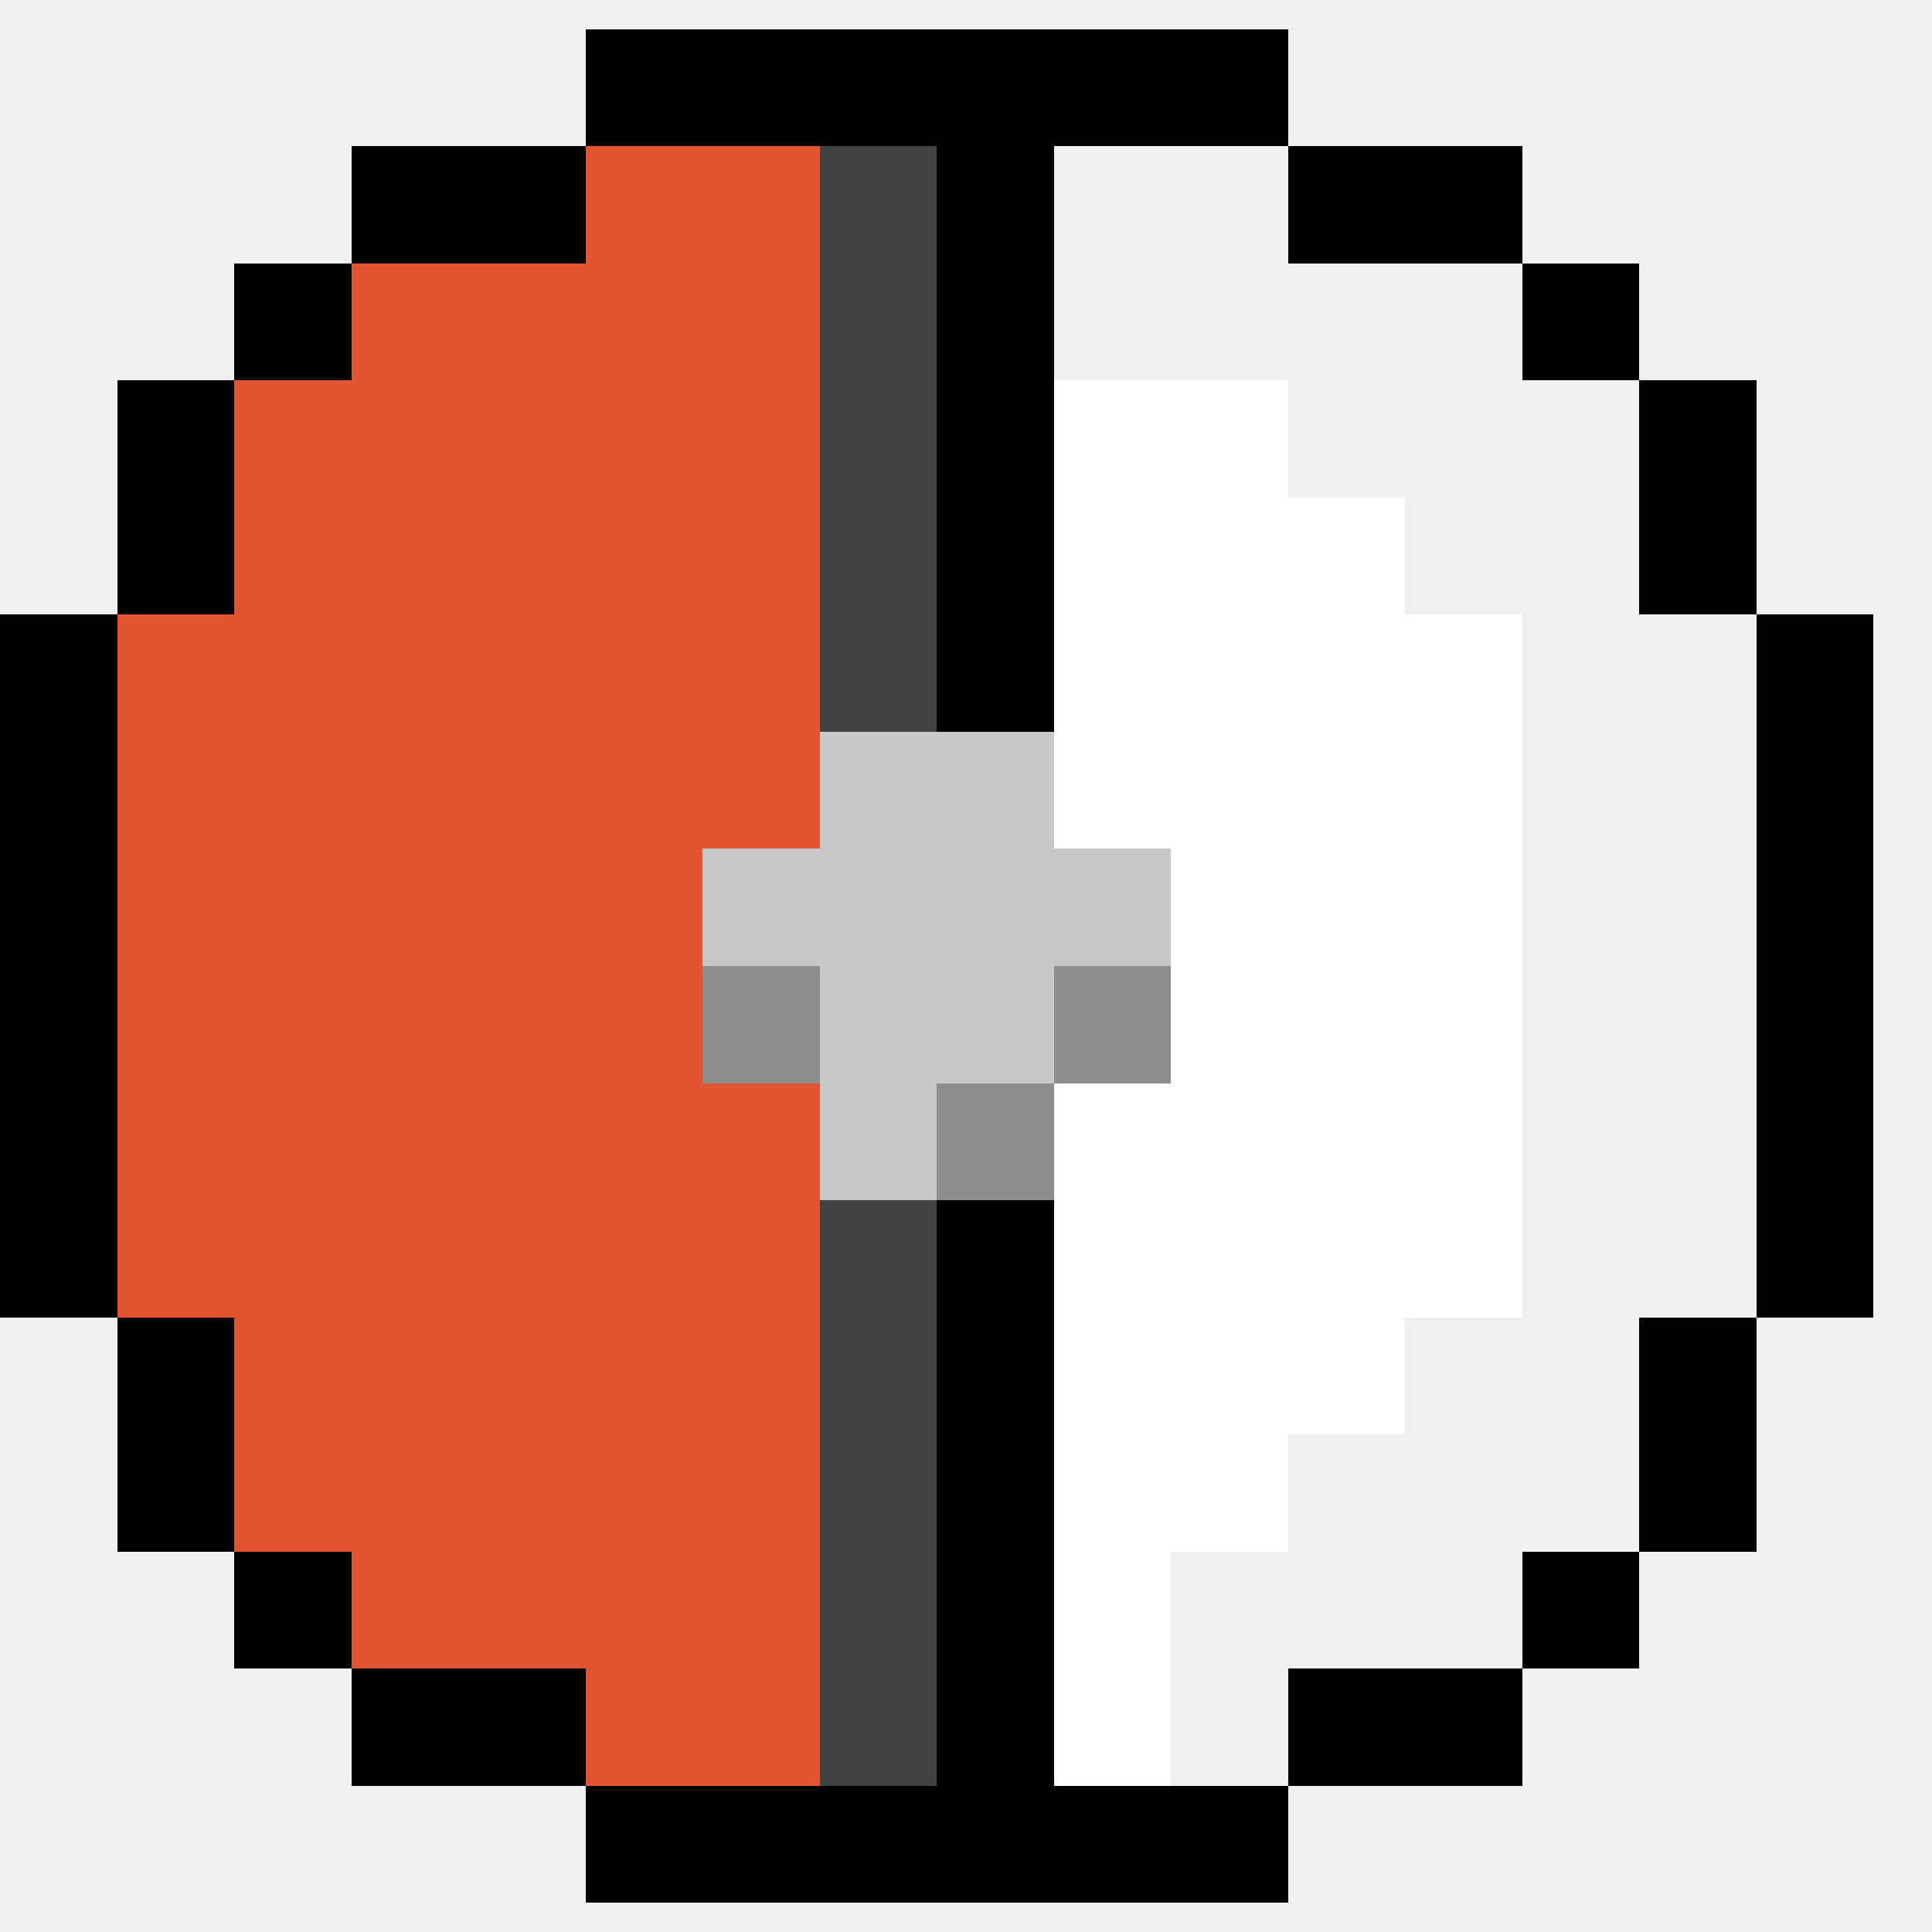
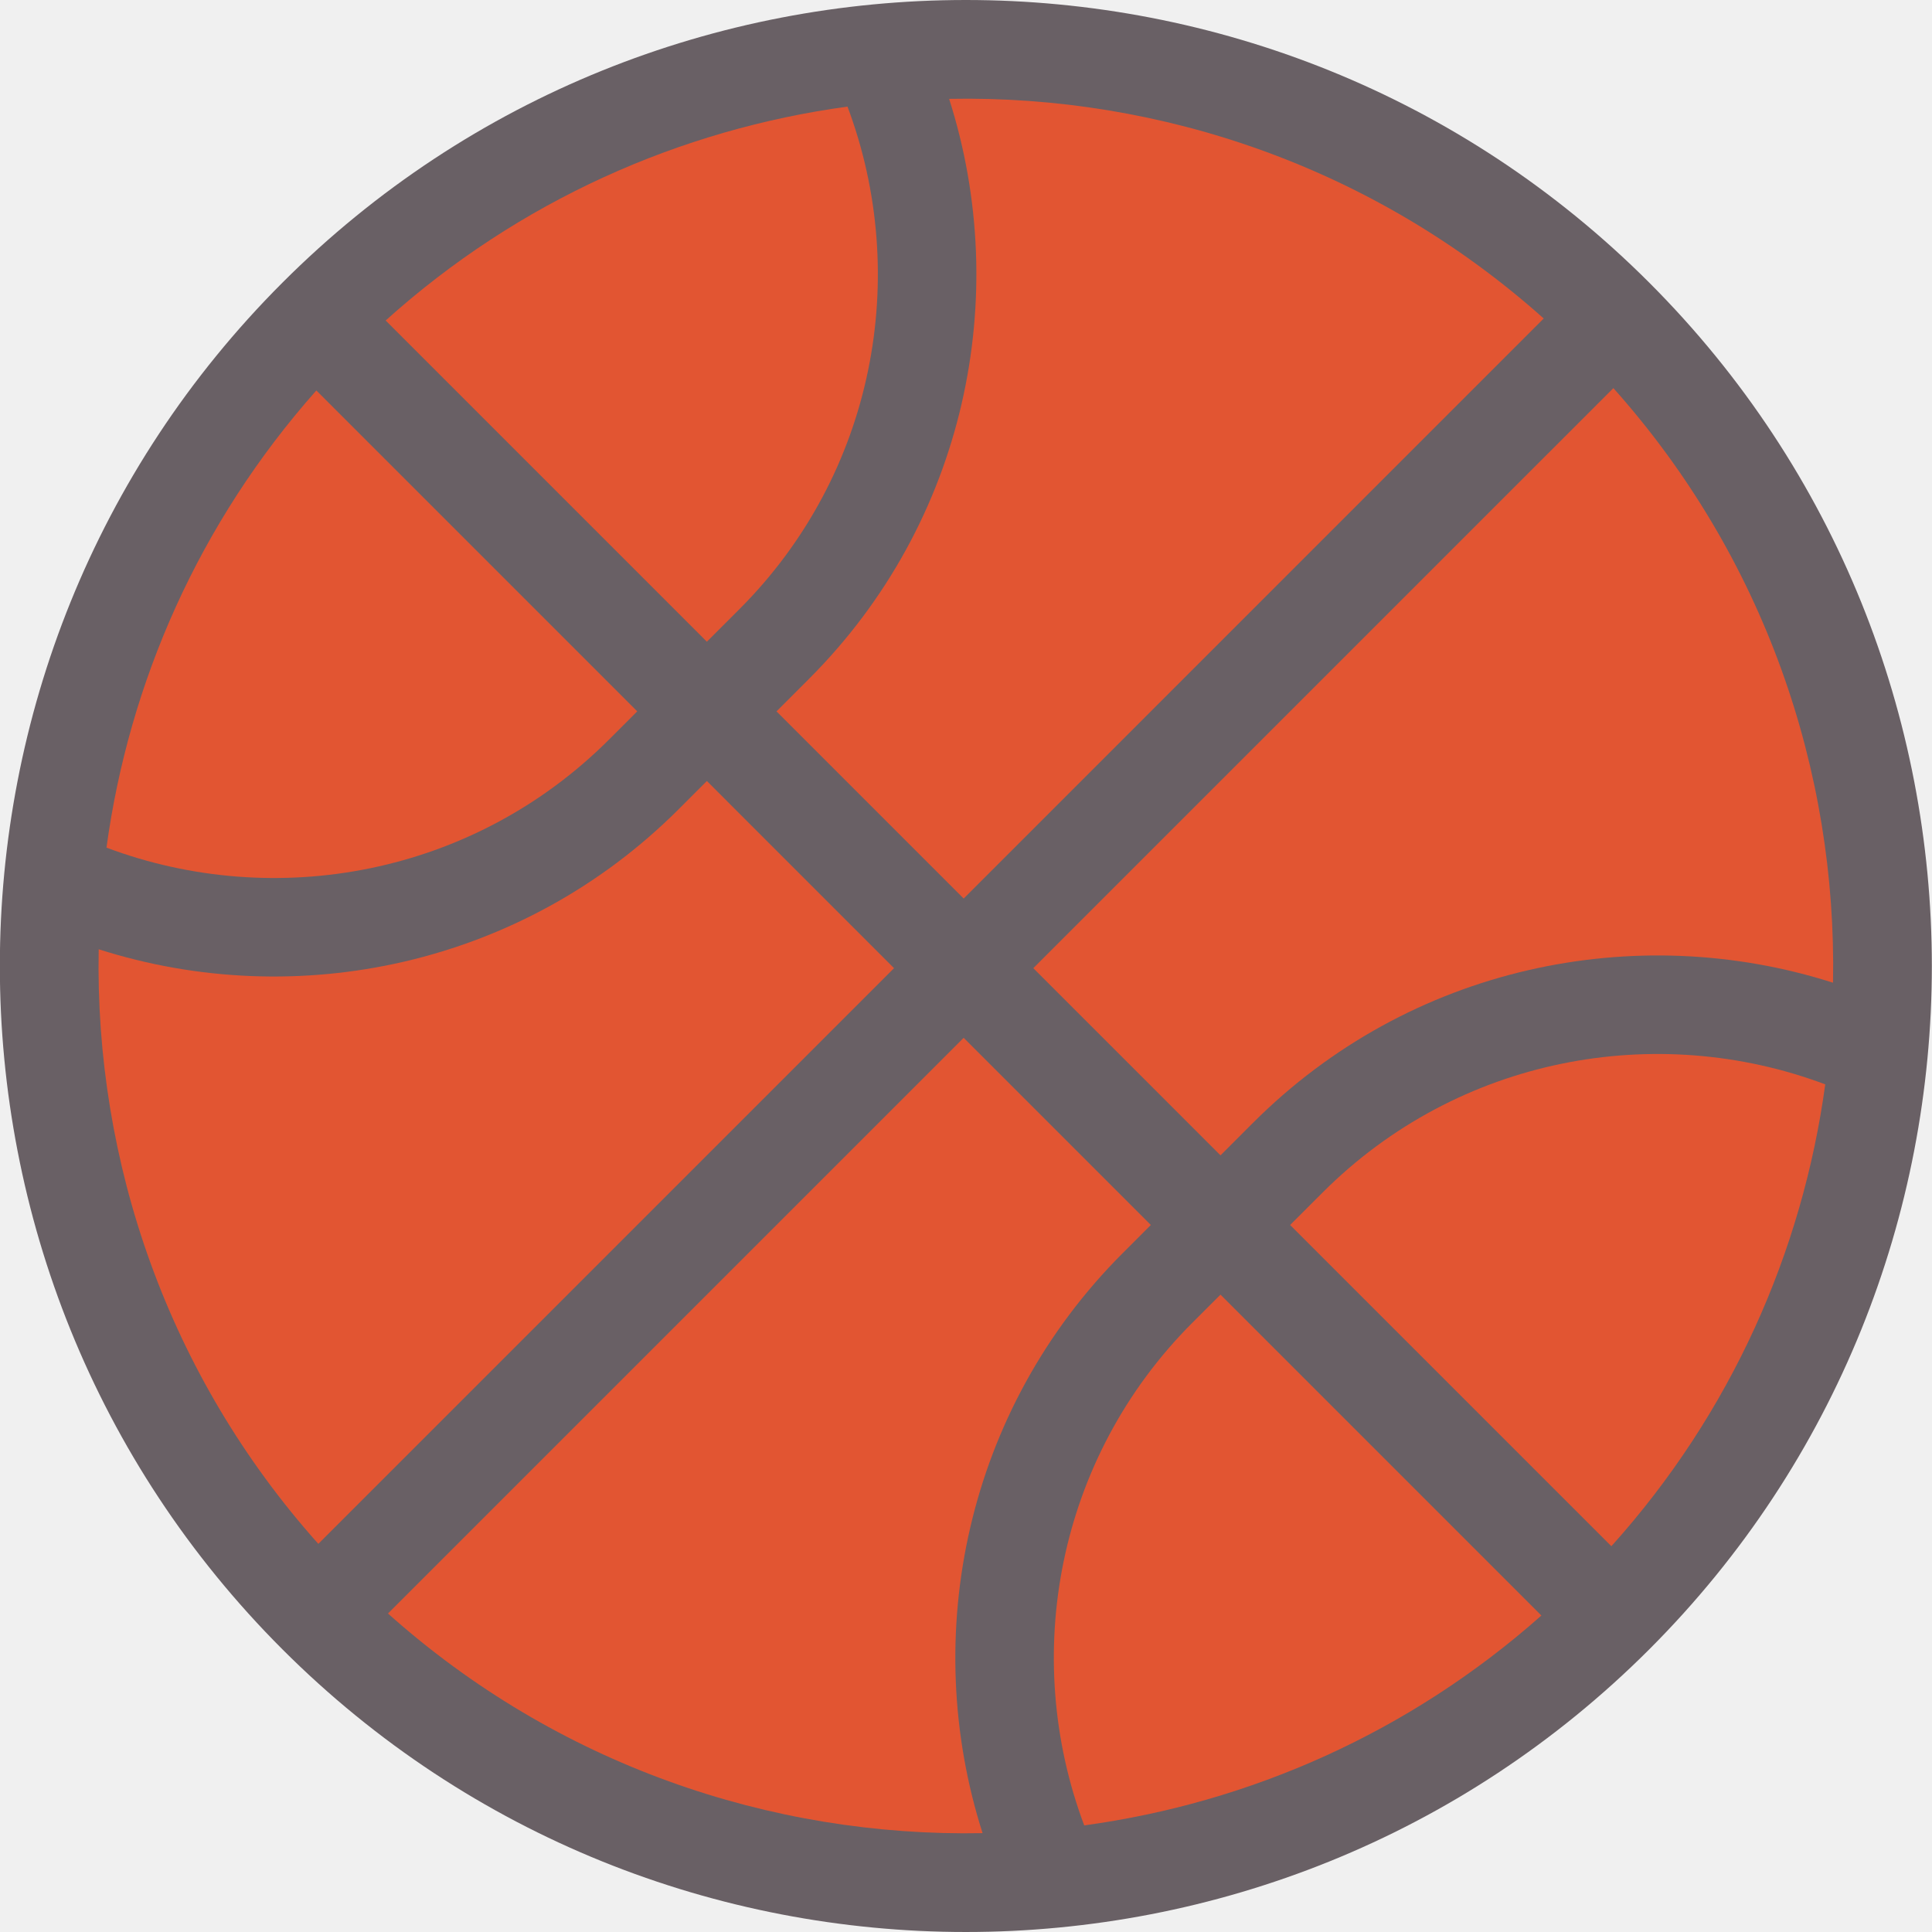
- <svg xmlns="http://www.w3.org/2000/svg" shape-rendering="crispEdges" viewBox="0 -0.5 16.5 16" width="16" height="16">
-   <path stroke="#000000" d="M5,0h6M3,1h2M8,1h1M11,1h2M2,2h1M8,2h1M13,2h1M1,3h1M8,3h1M14,3h1M1,4h1M8,4h1M14,4h1M0,5h1M8,5h1M15,5h1M0,6h1M15,6h1M0,7h1M15,7h1M0,8h1M15,8h1M0,9h1M15,9h1M0,10h1M8,10h1M15,10h1M1,11h1M8,11h1M14,11h1M1,12h1M8,12h1M14,12h1M2,13h1M8,13h1M13,13h1M3,14h2M8,14h1M11,14h2M5,15h6" />
-   <path stroke="#e25532" d="M5,1h2M3,2h4M2,3h5M2,4h5M1,5h6M1,6h6M1,7h5M1,8h5M1,9h6M1,10h6M2,11h5M2,12h5M3,13h4M5,14h2" />
-   <path stroke="#424242" d="M7,1h1M7,2h1M7,3h1M7,4h1M7,5h1M7,10h1M7,11h1M7,12h1M7,13h1M7,14h1" />
-   <path stroke="#f0f0f0" d="M9,1h2M9,2h4M11,3h3M12,4h2M13,5h2M13,6h2M13,7h2M13,8h2M13,9h2M13,10h2M12,11h2M11,12h3M10,13h3M10,14h1" />
-   <path stroke="#ffffff" d="M9,3h2M9,4h3M9,5h4M9,6h4M10,7h3M10,8h3M9,9h4M9,10h4M9,11h3M9,12h2M9,13h1M9,14h1" />
-   <path stroke="#c8c8c8" d="M7,6h2M6,7h4M7,8h2M7,9h1" />
-   <path stroke="#8d8d8d" d="M6,8h1M9,8h1M8,9h1" />
+ <svg xmlns="http://www.w3.org/2000/svg" t="1670036257069" class="icon" viewBox="0 0 884.858 885.75" version="1.1" p-id="6624" width="16" height="16 " id="svg78">
+   <defs id="defs82" />
+   <path d="m 129.056,756.182 c 172.757,172.757 453.846,172.757 626.609,0 172.757,-172.757 172.757,-453.857 2e-5,-626.614 -172.757,-172.757 -453.846,-172.757 -626.609,1e-5 -172.757,172.757 -172.757,453.857 2e-5,626.614 z" fill="#696065" p-id="6625" id="path68" />
+   <path d="m 338.518,279.313 c 62.201,-62.206 78.671,-152.99 49.58,-230.437 -76.583,10.459 -150.682,43.117 -211.737,98.059 L 323.628,294.202 Z M 291.698,326.133 144.583,179.018 C 90.781,239.661 58.704,312.908 48.37,388.61 125.81,417.701 216.605,401.231 278.806,339.03 Z" fill="#e25532" p-id="6626" data-spm-anchor-id="a313x.7781069.0.i19" class="selected" id="path70" />
+   <path d="m 323.628,358.063 -12.897,12.897 c -71.825,71.819 -175.24,93.205 -265.928,64.25 -1.863,97.399 31.659,195.329 100.695,272.594 L 409.434,443.874 Z M 514.278,574.507 527.175,561.615 441.364,475.804 177.428,739.734 c 77.266,69.036 175.201,102.558 272.6,100.695 -28.956,-90.682 -7.569,-194.098 64.25,-265.923 z" fill="#e25532" p-id="6627" data-spm-anchor-id="a313x.7781069.0.i18" class="selected" id="path72" />
+   <path d="m 546.202,606.437 c -62.201,62.201 -78.671,152.996 -49.574,230.437 75.702,-10.335 148.949,-42.412 209.592,-96.214 L 559.105,593.545 Z m 44.828,-44.822 147.273,147.267 c 54.942,-61.055 87.601,-135.154 98.059,-211.743 -77.446,-29.091 -168.241,-12.615 -230.437,49.586 z" fill="#e25532" p-id="6628" data-spm-anchor-id="a313x.7781069.0.i16" class="" id="path74" />
+   <path d="m 559.105,529.68 14.895,-14.89 c 71.825,-71.83 175.24,-93.217 265.923,-64.25 1.863,-97.399 -31.659,-195.334 -100.695,-272.6 L 473.288,443.874 Z m -188.663,-218.437 -14.89,14.895 85.811,85.811 265.923,-265.934 C 630.027,76.985 532.091,43.457 434.692,45.32 463.653,136.002 442.273,239.418 370.442,311.243 Z" fill="#e25532" p-id="6629" data-spm-anchor-id="a313x.7781069.0.i15" class="selected" id="path76" />
</svg>
